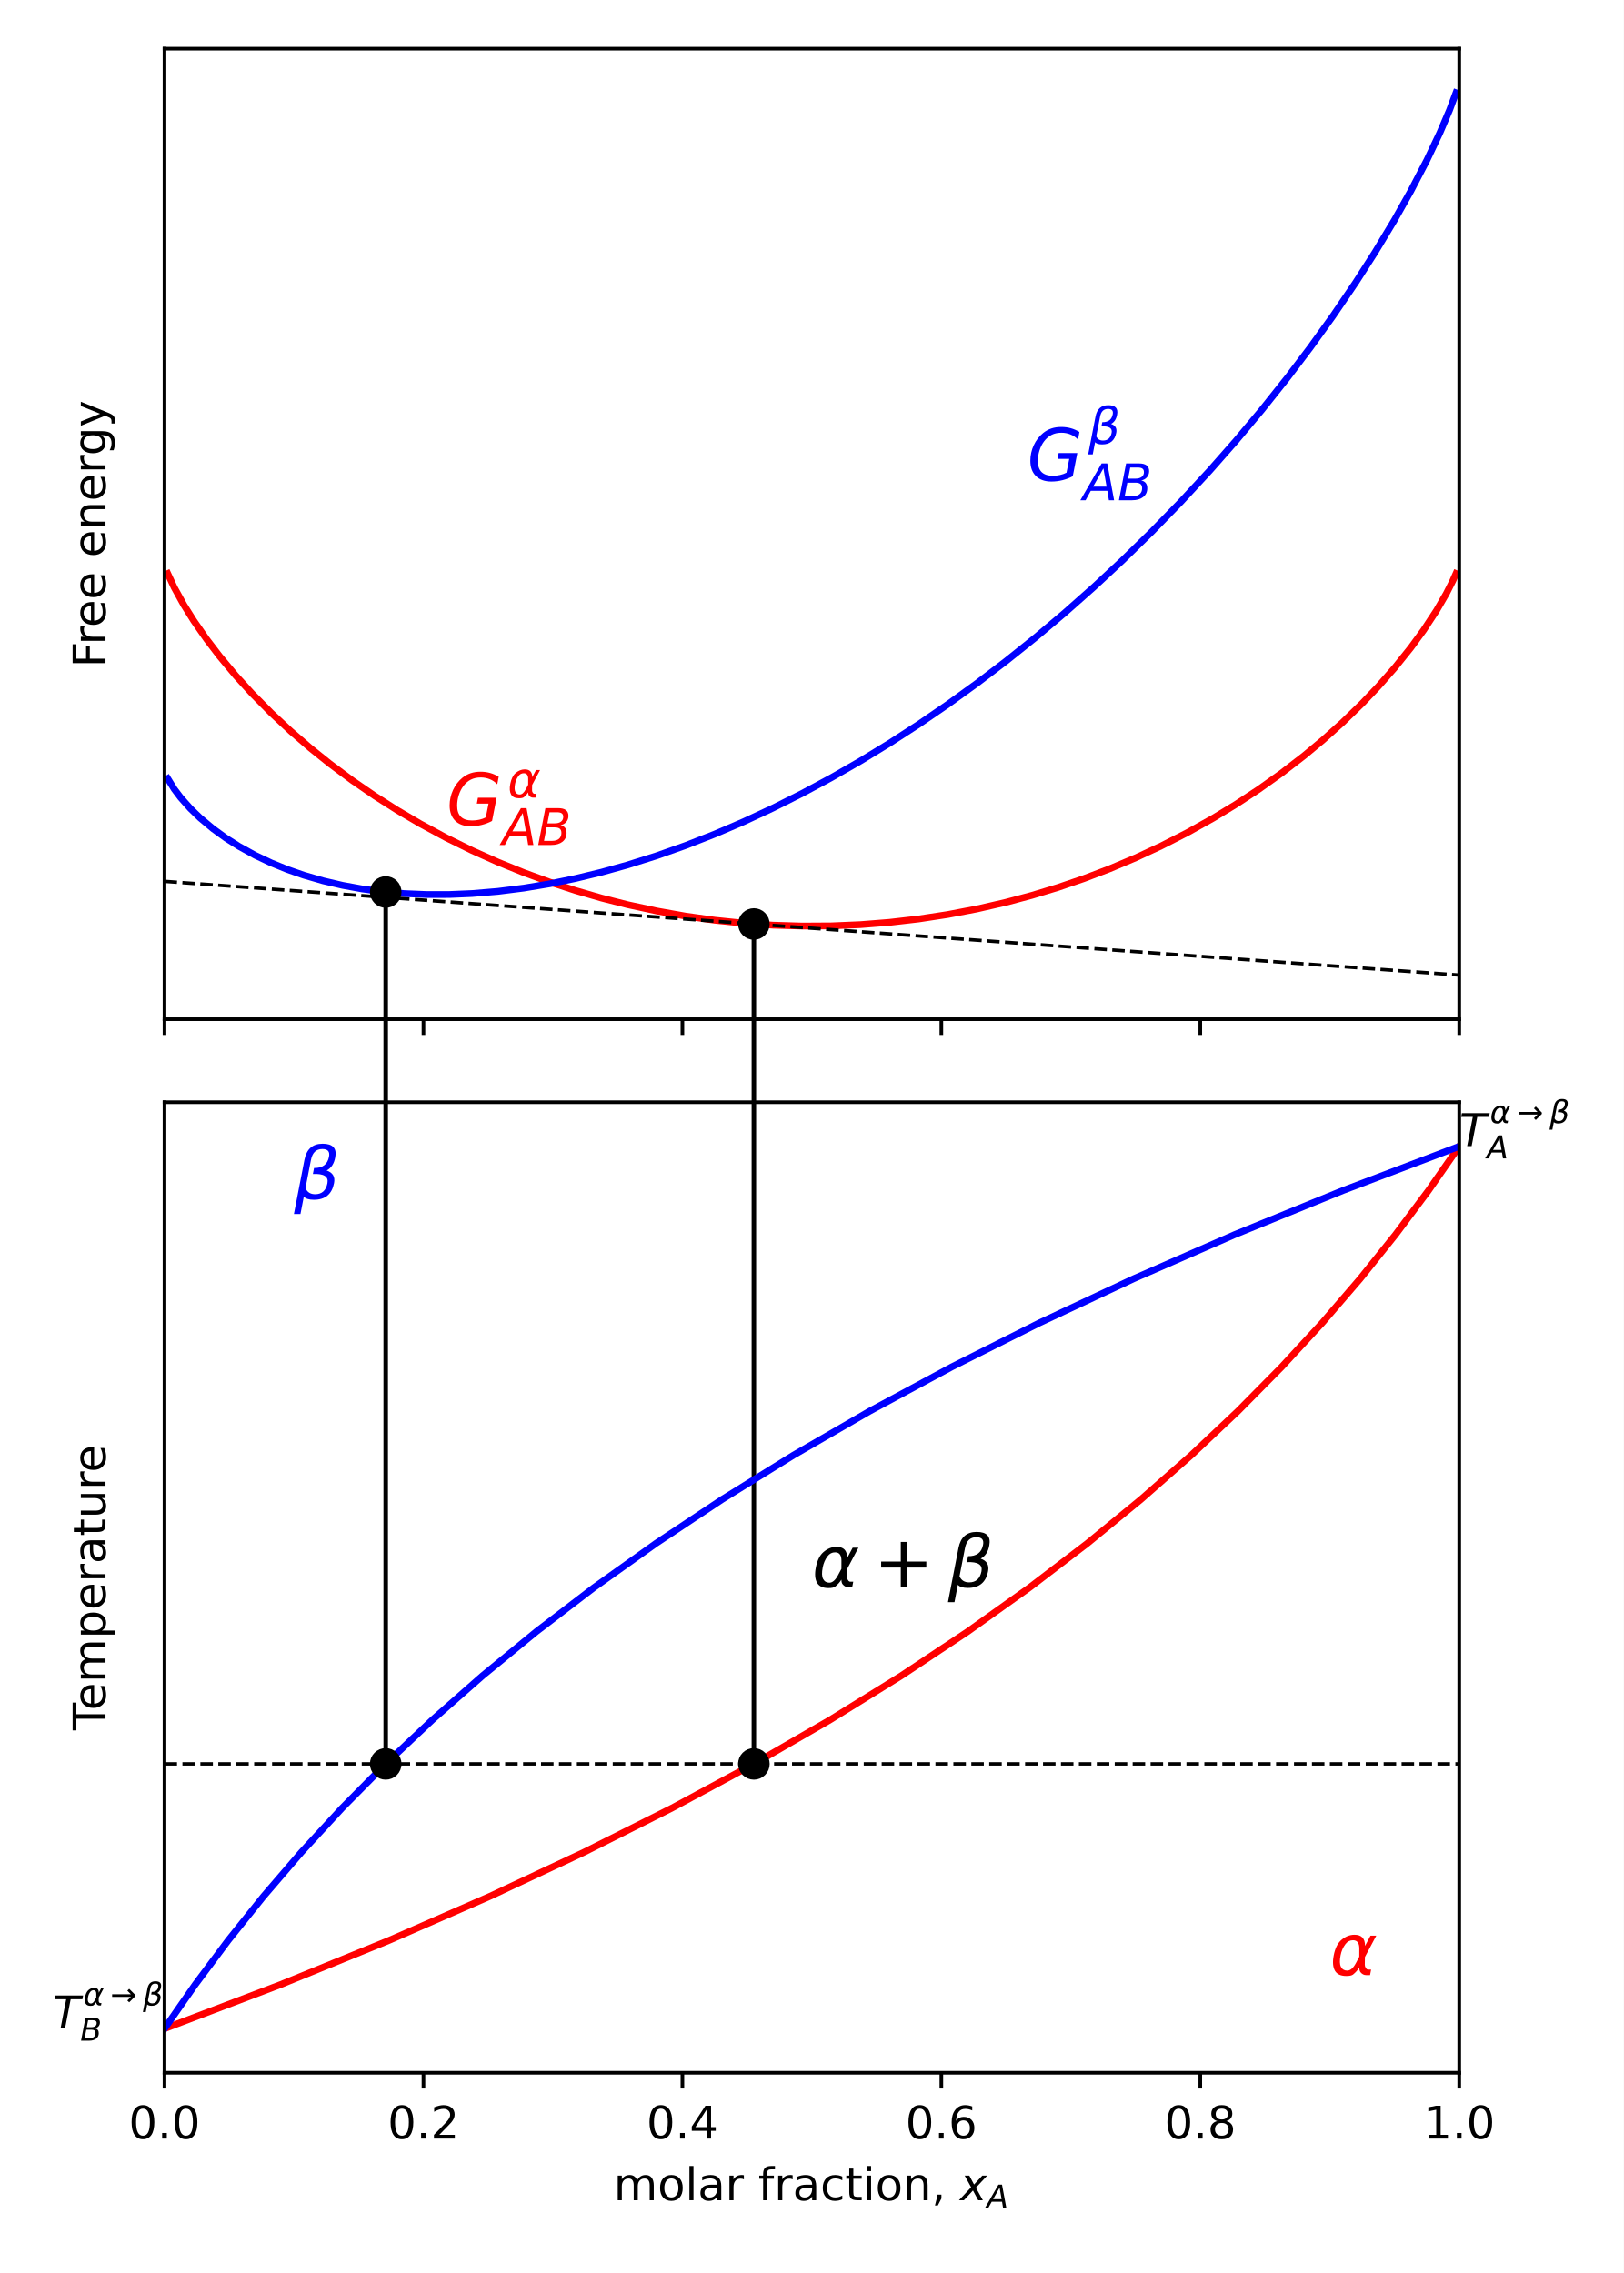
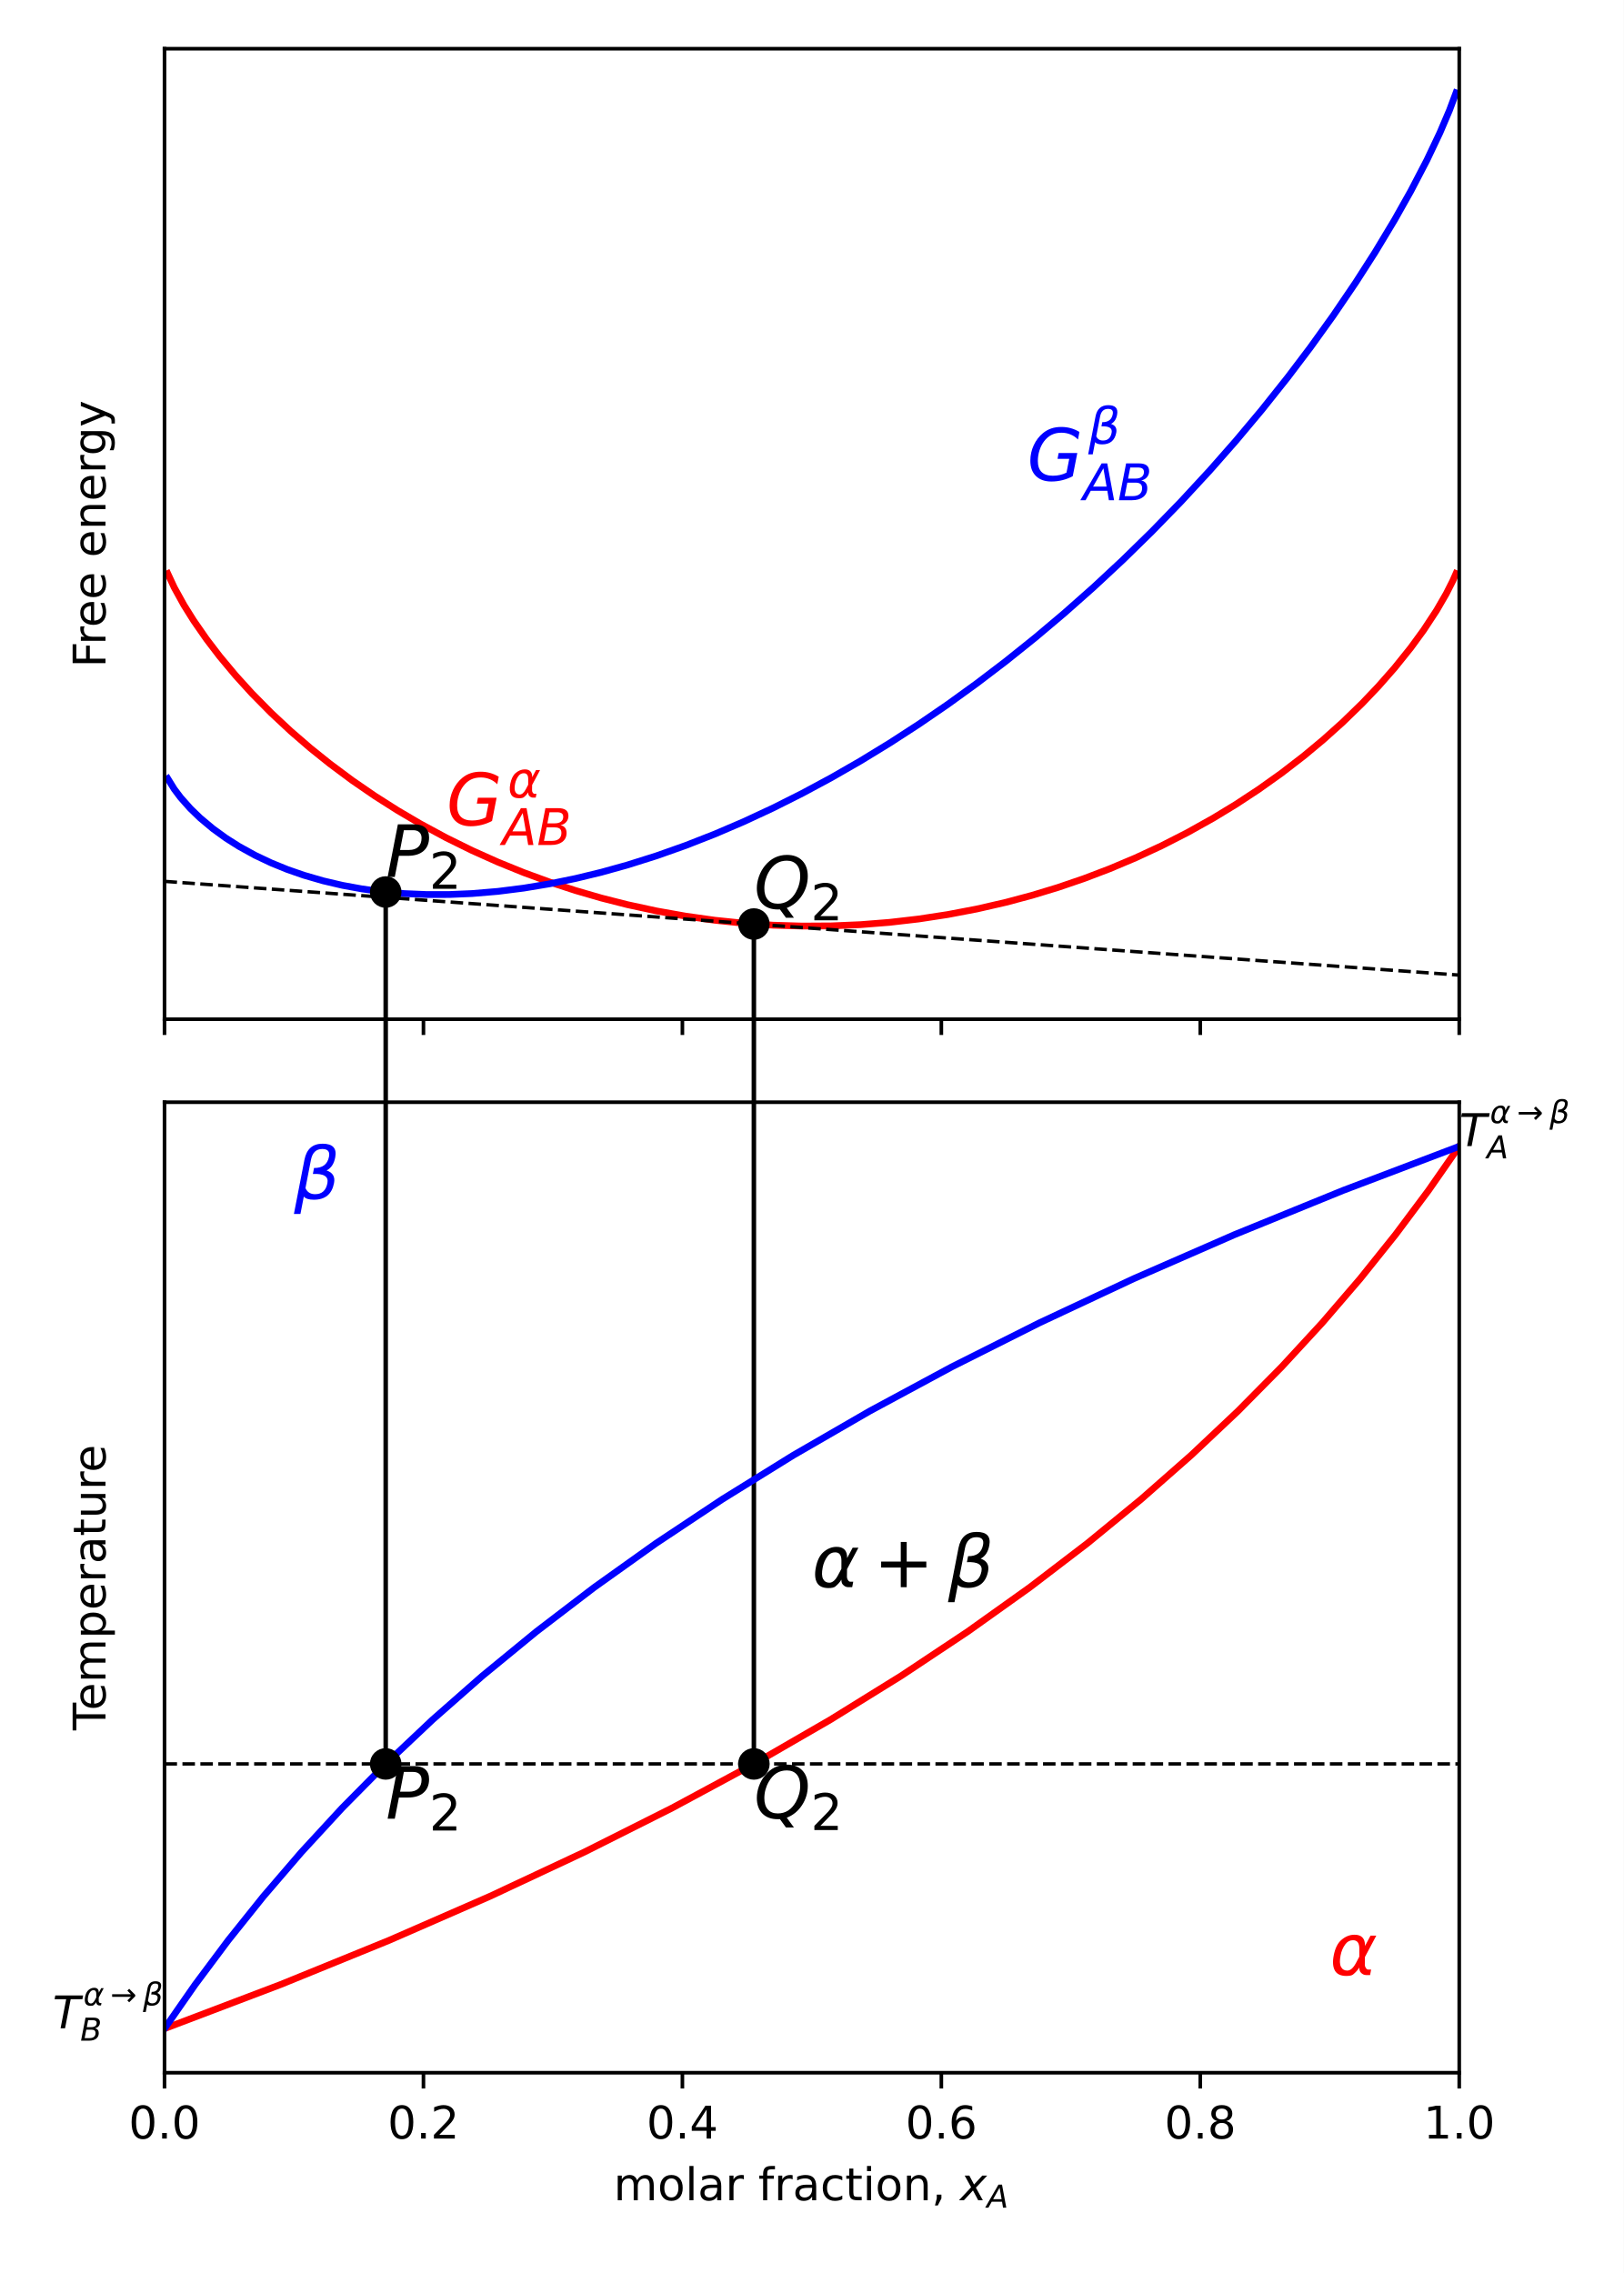
<svg xmlns="http://www.w3.org/2000/svg" xmlns:xlink="http://www.w3.org/1999/xlink" width="360pt" height="504pt" viewBox="0 0 360 504" version="1.1">
  <defs>
    <style type="text/css">*{stroke-linejoin: round; stroke-linecap: butt}</style>
  </defs>
  <g id="figure_1">
    <g id="patch_1">
      <path d="M 0 504  L 360 504  L 360 0  L 0 0  z " style="fill: #ffffff" />
    </g>
    <g id="axes_1">
      <g id="patch_2">
        <path d="M 36.472 225.994  L 323.528 225.994  L 323.528 10.8  L 36.472 10.8  z " style="fill: #ffffff" />
      </g>
      <g id="matplotlib.axis_1">
        <g id="xtick_1">
          <g id="line2d_1">
            <defs>
-               <path id="m51d8b4764d" d="M 0 0  L 0 3.5  " style="stroke: #000000; stroke-width: 0.8" />
+               <path id="mfe0e79a951" d="M 0 0  L 0 3.5  " style="stroke: #000000; stroke-width: 0.8" />
            </defs>
            <g>
-               <use xlink:href="#m51d8b4764d" x="36.472" y="225.994" style="stroke: #000000; stroke-width: 0.8" />
+               <use xlink:href="#mfe0e79a951" x="36.472" y="225.994" style="stroke: #000000; stroke-width: 0.8" />
            </g>
          </g>
        </g>
        <g id="xtick_2">
          <g id="line2d_2">
            <g>
-               <use xlink:href="#m51d8b4764d" x="93.883" y="225.994" style="stroke: #000000; stroke-width: 0.8" />
+               <use xlink:href="#mfe0e79a951" x="93.883" y="225.994" style="stroke: #000000; stroke-width: 0.8" />
            </g>
          </g>
        </g>
        <g id="xtick_3">
          <g id="line2d_3">
            <g>
-               <use xlink:href="#m51d8b4764d" x="151.294" y="225.994" style="stroke: #000000; stroke-width: 0.8" />
+               <use xlink:href="#mfe0e79a951" x="151.294" y="225.994" style="stroke: #000000; stroke-width: 0.8" />
            </g>
          </g>
        </g>
        <g id="xtick_4">
          <g id="line2d_4">
            <g>
-               <use xlink:href="#m51d8b4764d" x="208.706" y="225.994" style="stroke: #000000; stroke-width: 0.8" />
+               <use xlink:href="#mfe0e79a951" x="208.706" y="225.994" style="stroke: #000000; stroke-width: 0.8" />
            </g>
          </g>
        </g>
        <g id="xtick_5">
          <g id="line2d_5">
            <g>
-               <use xlink:href="#m51d8b4764d" x="266.117" y="225.994" style="stroke: #000000; stroke-width: 0.8" />
+               <use xlink:href="#mfe0e79a951" x="266.117" y="225.994" style="stroke: #000000; stroke-width: 0.8" />
            </g>
          </g>
        </g>
        <g id="xtick_6">
          <g id="line2d_6">
            <g>
-               <use xlink:href="#m51d8b4764d" x="323.528" y="225.994" style="stroke: #000000; stroke-width: 0.8" />
+               <use xlink:href="#mfe0e79a951" x="323.528" y="225.994" style="stroke: #000000; stroke-width: 0.8" />
            </g>
          </g>
        </g>
      </g>
      <g id="matplotlib.axis_2">
        <g id="ytick_1" />
        <g id="ytick_2" />
        <g id="ytick_3" />
        <g id="ytick_4" />
        <g id="ytick_5" />
        <g id="ytick_6" />
        <g id="ytick_7" />
        <g id="ytick_8" />
        <g id="text_1">
          <g transform="translate(23.39218 148.0189) rotate(-90) scale(0.1 -0.1)">
            <defs>
              <path id="DejaVuSans-46" d="M 628 4666  L 3309 4666  L 3309 4134  L 1259 4134  L 1259 2759  L 3109 2759  L 3109 2228  L 1259 2228  L 1259 0  L 628 0  L 628 4666  z " transform="scale(0.015625)" />
              <path id="DejaVuSans-72" d="M 2631 2963  Q 2534 3019 2420 3045  Q 2306 3072 2169 3072  Q 1681 3072 1420 2755  Q 1159 2438 1159 1844  L 1159 0  L 581 0  L 581 3500  L 1159 3500  L 1159 2956  Q 1341 3275 1631 3429  Q 1922 3584 2338 3584  Q 2397 3584 2469 3576  Q 2541 3569 2628 3553  L 2631 2963  z " transform="scale(0.015625)" />
              <path id="DejaVuSans-65" d="M 3597 1894  L 3597 1613  L 953 1613  Q 991 1019 1311 708  Q 1631 397 2203 397  Q 2534 397 2845 478  Q 3156 559 3463 722  L 3463 178  Q 3153 47 2828 -22  Q 2503 -91 2169 -91  Q 1331 -91 842 396  Q 353 884 353 1716  Q 353 2575 817 3079  Q 1281 3584 2069 3584  Q 2775 3584 3186 3129  Q 3597 2675 3597 1894  z M 3022 2063  Q 3016 2534 2758 2815  Q 2500 3097 2075 3097  Q 1594 3097 1305 2825  Q 1016 2553 972 2059  L 3022 2063  z " transform="scale(0.015625)" />
              <path id="DejaVuSans-20" transform="scale(0.015625)" />
              <path id="DejaVuSans-6e" d="M 3513 2113  L 3513 0  L 2938 0  L 2938 2094  Q 2938 2591 2744 2837  Q 2550 3084 2163 3084  Q 1697 3084 1428 2787  Q 1159 2491 1159 1978  L 1159 0  L 581 0  L 581 3500  L 1159 3500  L 1159 2956  Q 1366 3272 1645 3428  Q 1925 3584 2291 3584  Q 2894 3584 3203 3211  Q 3513 2838 3513 2113  z " transform="scale(0.015625)" />
              <path id="DejaVuSans-67" d="M 2906 1791  Q 2906 2416 2648 2759  Q 2391 3103 1925 3103  Q 1463 3103 1205 2759  Q 947 2416 947 1791  Q 947 1169 1205 825  Q 1463 481 1925 481  Q 2391 481 2648 825  Q 2906 1169 2906 1791  z M 3481 434  Q 3481 -459 3084 -895  Q 2688 -1331 1869 -1331  Q 1566 -1331 1297 -1286  Q 1028 -1241 775 -1147  L 775 -588  Q 1028 -725 1275 -790  Q 1522 -856 1778 -856  Q 2344 -856 2625 -561  Q 2906 -266 2906 331  L 2906 616  Q 2728 306 2450 153  Q 2172 0 1784 0  Q 1141 0 747 490  Q 353 981 353 1791  Q 353 2603 747 3093  Q 1141 3584 1784 3584  Q 2172 3584 2450 3431  Q 2728 3278 2906 2969  L 2906 3500  L 3481 3500  L 3481 434  z " transform="scale(0.015625)" />
              <path id="DejaVuSans-79" d="M 2059 -325  Q 1816 -950 1584 -1140  Q 1353 -1331 966 -1331  L 506 -1331  L 506 -850  L 844 -850  Q 1081 -850 1212 -737  Q 1344 -625 1503 -206  L 1606 56  L 191 3500  L 800 3500  L 1894 763  L 2988 3500  L 3597 3500  L 2059 -325  z " transform="scale(0.015625)" />
            </defs>
            <use xlink:href="#DejaVuSans-46" />
            <use xlink:href="#DejaVuSans-72" x="50.27" />
            <use xlink:href="#DejaVuSans-65" x="89.133" />
            <use xlink:href="#DejaVuSans-65" x="150.656" />
            <use xlink:href="#DejaVuSans-20" x="212.18" />
            <use xlink:href="#DejaVuSans-65" x="243.967" />
            <use xlink:href="#DejaVuSans-6e" x="305.49" />
            <use xlink:href="#DejaVuSans-65" x="368.869" />
            <use xlink:href="#DejaVuSans-72" x="430.393" />
            <use xlink:href="#DejaVuSans-67" x="469.756" />
            <use xlink:href="#DejaVuSans-79" x="533.232" />
          </g>
        </g>
      </g>
      <g id="line2d_7">
-         <path d="M 37.19 127.173  L 38.625 130.262  L 40.778 134.163  L 42.931 137.603  L 45.801 141.735  L 48.672 145.493  L 52.26 149.794  L 55.848 153.745  L 60.154 158.108  L 64.46 162.126  L 68.766 165.846  L 73.072 169.305  L 78.095 173.046  L 83.119 176.501  L 88.142 179.694  L 93.165 182.647  L 98.907 185.749  L 104.648 188.579  L 110.389 191.153  L 116.13 193.484  L 121.871 195.585  L 127.612 197.464  L 133.353 199.129  L 139.094 200.588  L 145.553 201.987  L 152.012 203.138  L 158.471 204.046  L 164.93 204.713  L 171.388 205.144  L 177.847 205.339  L 184.306 205.3  L 190.765 205.027  L 197.223 204.517  L 203.682 203.77  L 210.141 202.782  L 216.6 201.549  L 223.058 200.065  L 228.8 198.529  L 234.541 196.785  L 240.282 194.824  L 246.023 192.638  L 251.764 190.217  L 257.505 187.549  L 263.246 184.619  L 268.987 181.41  L 274.011 178.356  L 279.034 175.053  L 284.058 171.48  L 289.081 167.607  L 293.387 164.02  L 297.693 160.157  L 301.999 155.973  L 305.587 152.202  L 309.175 148.121  L 312.764 143.654  L 315.634 139.723  L 318.505 135.35  L 320.658 131.631  L 322.093 128.793  L 322.81 127.173  L 322.81 127.173  " clip-path="url(#pb821c52752)" style="fill: none; stroke: #ff0000; stroke-width: 1.5; stroke-linecap: square" />
+         <path d="M 37.19 127.173  L 38.625 130.262  L 40.778 134.163  L 42.931 137.603  L 45.801 141.735  L 48.672 145.493  L 52.26 149.794  L 55.848 153.745  L 60.154 158.108  L 64.46 162.126  L 68.766 165.846  L 73.072 169.305  L 78.095 173.046  L 83.119 176.501  L 88.142 179.694  L 93.165 182.647  L 98.907 185.749  L 104.648 188.579  L 110.389 191.153  L 116.13 193.484  L 121.871 195.585  L 127.612 197.464  L 133.353 199.129  L 139.094 200.588  L 145.553 201.987  L 152.012 203.138  L 158.471 204.046  L 164.93 204.713  L 171.388 205.144  L 177.847 205.339  L 184.306 205.3  L 190.765 205.027  L 197.223 204.517  L 203.682 203.77  L 210.141 202.782  L 216.6 201.549  L 223.058 200.065  L 228.8 198.529  L 234.541 196.785  L 240.282 194.824  L 246.023 192.638  L 251.764 190.217  L 257.505 187.549  L 263.246 184.619  L 268.987 181.41  L 274.011 178.356  L 279.034 175.053  L 284.058 171.48  L 289.081 167.607  L 293.387 164.02  L 297.693 160.157  L 301.999 155.973  L 305.587 152.202  L 309.175 148.121  L 312.764 143.654  L 315.634 139.723  L 318.505 135.35  L 320.658 131.631  L 322.093 128.793  L 322.81 127.173  L 322.81 127.173  " clip-path="url(#p92607da3ba)" style="fill: none; stroke: #ff0000; stroke-width: 1.5; stroke-linecap: square" />
      </g>
      <g id="line2d_8">
-         <path d="M 37.19 172.637  L 38.625 174.961  L 40.06 176.862  L 42.213 179.284  L 44.366 181.367  L 47.236 183.769  L 50.107 185.848  L 52.978 187.669  L 56.566 189.647  L 60.154 191.346  L 63.742 192.806  L 67.33 194.054  L 71.636 195.305  L 75.942 196.313  L 80.248 197.101  L 84.554 197.687  L 89.577 198.136  L 94.601 198.349  L 99.624 198.343  L 104.648 198.13  L 110.389 197.648  L 116.13 196.923  L 121.871 195.967  L 127.612 194.79  L 133.353 193.399  L 139.094 191.8  L 145.553 189.762  L 152.012 187.474  L 158.471 184.943  L 164.93 182.173  L 171.388 179.165  L 177.847 175.922  L 184.306 172.444  L 190.765 168.732  L 197.223 164.784  L 203.682 160.599  L 210.141 156.172  L 216.6 151.5  L 223.058 146.578  L 229.517 141.398  L 235.976 135.951  L 242.435 130.229  L 248.894 124.217  L 255.352 117.9  L 261.811 111.259  L 268.27 104.271  L 274.011 97.744  L 279.752 90.891  L 285.493 83.68  L 290.517 77.041  L 295.54 70.052  L 300.564 62.658  L 304.869 55.939  L 309.175 48.788  L 312.764 42.411  L 316.352 35.525  L 319.222 29.481  L 321.375 24.434  L 322.81 20.582  L 322.81 20.582  " clip-path="url(#pb821c52752)" style="fill: none; stroke: #0000ff; stroke-width: 1.5; stroke-linecap: square" />
+         <path d="M 37.19 172.637  L 38.625 174.961  L 40.06 176.862  L 42.213 179.284  L 44.366 181.367  L 47.236 183.769  L 50.107 185.848  L 52.978 187.669  L 56.566 189.647  L 60.154 191.346  L 63.742 192.806  L 67.33 194.054  L 71.636 195.305  L 75.942 196.313  L 80.248 197.101  L 84.554 197.687  L 89.577 198.136  L 94.601 198.349  L 99.624 198.343  L 104.648 198.13  L 110.389 197.648  L 116.13 196.923  L 121.871 195.967  L 127.612 194.79  L 133.353 193.399  L 139.094 191.8  L 145.553 189.762  L 152.012 187.474  L 158.471 184.943  L 164.93 182.173  L 171.388 179.165  L 177.847 175.922  L 184.306 172.444  L 190.765 168.732  L 197.223 164.784  L 203.682 160.599  L 210.141 156.172  L 216.6 151.5  L 223.058 146.578  L 229.517 141.398  L 235.976 135.951  L 242.435 130.229  L 248.894 124.217  L 255.352 117.9  L 261.811 111.259  L 268.27 104.271  L 274.011 97.744  L 279.752 90.891  L 285.493 83.68  L 290.517 77.041  L 295.54 70.052  L 300.564 62.658  L 304.869 55.939  L 309.175 48.788  L 312.764 42.411  L 316.352 35.525  L 319.222 29.481  L 321.375 24.434  L 322.81 20.582  L 322.81 20.582  " clip-path="url(#p92607da3ba)" style="fill: none; stroke: #0000ff; stroke-width: 1.5; stroke-linecap: square" />
      </g>
      <g id="line2d_9">
-         <path d="M 36.472 195.425  L 323.528 216.213  L 323.528 216.213  " clip-path="url(#pb821c52752)" style="fill: none; stroke-dasharray: 2.775,1.2; stroke-dashoffset: 0; stroke: #000000; stroke-width: 0.75" />
+         <path d="M 36.472 195.425  L 323.528 216.213  L 323.528 216.213  " clip-path="url(#p92607da3ba)" style="fill: none; stroke-dasharray: 2.775,1.2; stroke-dashoffset: 0; stroke: #000000; stroke-width: 0.75" />
      </g>
      <g id="line2d_10">
        <defs>
-           <path id="m3670adcd7b" d="M 0 3  C 0.796 3 1.559 2.684 2.121 2.121  C 2.684 1.559 3 0.796 3 0  C 3 -0.796 2.684 -1.559 2.121 -2.121  C 1.559 -2.684 0.796 -3 0 -3  C -0.796 -3 -1.559 -2.684 -2.121 -2.121  C -2.684 -1.559 -3 -0.796 -3 0  C -3 0.796 -2.684 1.559 -2.121 2.121  C -1.559 2.684 -0.796 3 0 3  z " style="stroke: #000000" />
+           <path id="m5477c10f2e" d="M 0 3  C 0.796 3 1.559 2.684 2.121 2.121  C 2.684 1.559 3 0.796 3 0  C 3 -0.796 2.684 -1.559 2.121 -2.121  C 1.559 -2.684 0.796 -3 0 -3  C -0.796 -3 -1.559 -2.684 -2.121 -2.121  C -2.684 -1.559 -3 -0.796 -3 0  C -3 0.796 -2.684 1.559 -2.121 2.121  C -1.559 2.684 -0.796 3 0 3  z " style="stroke: #000000" />
        </defs>
-         <g clip-path="url(#pb821c52752)">
-           <use xlink:href="#m3670adcd7b" x="167.141" y="204.887" style="stroke: #000000" />
+         <g clip-path="url(#p92607da3ba)">
+           <use xlink:href="#m5477c10f2e" x="167.141" y="204.887" style="stroke: #000000" />
        </g>
      </g>
      <g id="line2d_11">
-         <g clip-path="url(#pb821c52752)">
-           <use xlink:href="#m3670adcd7b" x="85.514" y="197.792" style="stroke: #000000" />
+         <g clip-path="url(#p92607da3ba)">
+           <use xlink:href="#m5477c10f2e" x="85.514" y="197.792" style="stroke: #000000" />
        </g>
      </g>
      <g id="patch_3">
        <path d="M 36.472 225.994  L 36.472 10.8  " style="fill: none; stroke: #000000; stroke-width: 0.8; stroke-linejoin: miter; stroke-linecap: square" />
      </g>
      <g id="patch_4">
        <path d="M 323.528 225.994  L 323.528 10.8  " style="fill: none; stroke: #000000; stroke-width: 0.8; stroke-linejoin: miter; stroke-linecap: square" />
      </g>
      <g id="patch_5">
        <path d="M 36.472 225.994  L 323.528 225.994  " style="fill: none; stroke: #000000; stroke-width: 0.8; stroke-linejoin: miter; stroke-linecap: square" />
      </g>
      <g id="patch_6">
        <path d="M 36.472 10.8  L 323.528 10.8  " style="fill: none; stroke: #000000; stroke-width: 0.8; stroke-linejoin: miter; stroke-linecap: square" />
      </g>
      <g id="text_2">
        <g style="fill: #ff0000" transform="translate(93.88312 183.0507) scale(0.16 -0.16)">
          <defs>
            <path id="DejaVuSans-Oblique-47" d="M 3494 697  L 3738 1919  L 2700 1919  L 2797 2438  L 4453 2438  L 4050 384  Q 3634 156 3143 32  Q 2653 -91 2156 -91  Q 1278 -91 783 396  Q 288 884 288 1753  Q 288 2475 589 3126  Q 891 3778 1422 4213  Q 1756 4484 2153 4617  Q 2550 4750 3034 4750  Q 3472 4750 3873 4639  Q 4275 4528 4641 4306  L 4513 3634  Q 4231 3928 3853 4083  Q 3475 4238 3047 4238  Q 2550 4238 2172 4048  Q 1794 3859 1497 3463  Q 1244 3125 1098 2667  Q 953 2209 953 1734  Q 953 1081 1287 751  Q 1622 422 2284 422  Q 2616 422 2925 492  Q 3234 563 3494 697  z " transform="scale(0.015625)" />
            <path id="DejaVuSans-Oblique-3b1" d="M 2619 1628  L 2622 2350  Q 2625 3088 2069 3091  Q 1653 3094 1394 2747  Q 1069 2319 959 1747  Q 825 1059 994 731  Q 1169 397 1547 397  Q 1966 397 2319 1063  L 2619 1628  z M 2166 3578  Q 3141 3594 3128 2584  Q 3128 2584 3616 3500  L 4128 3500  L 3119 1603  L 3109 919  Q 3109 766 3194 638  Q 3291 488 3391 488  L 3669 488  L 3575 0  L 3228 0  Q 2934 0 2722 263  Q 2622 394 2619 669  Q 2416 334 2066 50  Q 1900 -81 1453 -78  Q 722 -72 456 397  Q 184 884 353 1747  Q 534 2675 1009 3097  Q 1544 3569 2166 3578  z " transform="scale(0.015625)" />
            <path id="DejaVuSans-Oblique-41" d="M 2356 4666  L 3072 4666  L 3938 0  L 3278 0  L 3084 1197  L 984 1197  L 325 0  L -341 0  L 2356 4666  z M 2584 4044  L 1275 1722  L 2988 1722  L 2584 4044  z " transform="scale(0.015625)" />
            <path id="DejaVuSans-Oblique-42" d="M 1081 4666  L 2694 4666  Q 3350 4666 3675 4422  Q 4000 4178 4000 3688  Q 4000 3238 3720 2911  Q 3441 2584 2988 2516  Q 3375 2428 3569 2181  Q 3763 1934 3763 1522  Q 3763 819 3242 409  Q 2722 0 1819 0  L 172 0  L 1081 4666  z M 1234 2228  L 903 519  L 1919 519  Q 2491 519 2800 781  Q 3109 1044 3109 1522  Q 3109 1891 2904 2059  Q 2700 2228 2247 2228  L 1234 2228  z M 1606 4147  L 1331 2741  L 2272 2741  Q 2775 2741 3058 2959  Q 3341 3178 3341 3566  Q 3341 3869 3150 4008  Q 2959 4147 2541 4147  L 1606 4147  z " transform="scale(0.015625)" />
          </defs>
          <use xlink:href="#DejaVuSans-20" transform="translate(0 0.409375)" />
          <use xlink:href="#DejaVuSans-Oblique-47" transform="translate(31.78711 0.409375)" />
          <use xlink:href="#DejaVuSans-Oblique-3b1" transform="translate(116.4779 38.69062) scale(0.7)" />
          <use xlink:href="#DejaVuSans-Oblique-41" transform="translate(109.2773 -26.93437) scale(0.7)" />
          <use xlink:href="#DejaVuSans-Oblique-42" transform="translate(157.1631 -26.93437) scale(0.7)" />
        </g>
      </g>
      <g id="text_3">
        <g style="fill: #0000ff" transform="translate(227.7169 106.641) scale(0.16 -0.16)">
          <defs>
            <path id="DejaVuSans-Oblique-3b2" d="M 872 216  L 572 -1331  L -6 -1331  L 928 3478  Q 1206 4903 2538 4903  Q 3888 4903 3659 3700  Q 3503 2844 2894 2531  Q 3713 2250 3553 1416  Q 3272 -69 1759 -66  Q 1097 -63 872 216  z M 1019 966  Q 1259 422 1875 425  Q 2775 425 2966 1406  Q 3138 2288 1675 2219  L 1778 2750  Q 2909 2731 3106 3750  Q 3241 4438 2509 4434  Q 1691 4434 1503 3459  L 1019 966  z " transform="scale(0.015625)" />
          </defs>
          <use xlink:href="#DejaVuSans-Oblique-47" transform="translate(0 0.625)" />
          <use xlink:href="#DejaVuSans-Oblique-3b2" transform="translate(84.69075 51.37344) scale(0.7)" />
          <use xlink:href="#DejaVuSans-Oblique-41" transform="translate(77.49023 -26.71875) scale(0.7)" />
          <use xlink:href="#DejaVuSans-Oblique-42" transform="translate(125.376 -26.71875) scale(0.7)" />
          <use xlink:href="#DejaVuSans-20" transform="translate(176.1328 0.625)" />
          <use xlink:href="#DejaVuSans-20" transform="translate(207.9199 0.625)" />
        </g>
      </g>
+       <g id="text_4">
+         <g transform="translate(167.1414 201.56) scale(0.16 -0.16)">
+           <defs>
+             <path id="DejaVuSans-Oblique-51" d="M 2309 -84  Q 2275 -88 2237 -89  Q 2200 -91 2125 -91  Q 1250 -91 756 411  Q 263 913 263 1797  Q 263 2319 452 2844  Q 641 3369 978 3788  Q 1369 4269 1858 4509  Q 2347 4750 2938 4750  Q 3794 4750 4287 4245  Q 4781 3741 4781 2869  Q 4781 1928 4265 1147  Q 3750 366 2919 44  L 3553 -825  L 2847 -825  L 2309 -84  z M 2919 4238  Q 2400 4238 2003 3986  Q 1606 3734 1313 3219  Q 1125 2891 1026 2522  Q 928 2153 928 1778  Q 928 1128 1239 775  Q 1550 422 2119 422  Q 2631 422 3032 676  Q 3434 931 3719 1434  Q 3909 1772 4009 2142  Q 4109 2513 4109 2881  Q 4109 3528 3796 3883  Q 3484 4238 2919 4238  z " transform="scale(0.015625)" />
+             <path id="DejaVuSans-32" d="M 1228 531  L 3431 531  L 3431 0  L 469 0  L 469 531  Q 828 903 1448 1529  Q 2069 2156 2228 2338  Q 2531 2678 2651 2914  Q 2772 3150 2772 3378  Q 2772 3750 2511 3984  Q 2250 4219 1831 4219  Q 1534 4219 1204 4116  Q 875 4013 500 3803  L 500 4441  Q 881 4594 1212 4672  Q 1544 4750 1819 4750  Q 2544 4750 2975 4387  Q 3406 4025 3406 3419  Q 3406 3131 3298 2873  Q 3191 2616 2906 2266  Q 2828 2175 2409 1742  Q 1991 1309 1228 531  z " transform="scale(0.015625)" />
+           </defs>
+           <use xlink:href="#DejaVuSans-Oblique-51" transform="translate(0 0.78125)" />
+           <use xlink:href="#DejaVuSans-32" transform="translate(78.71094 -15.625) scale(0.7)" />
+         </g>
+       </g>
+       <g id="text_5">
+         <g transform="translate(85.51361 194.4645) scale(0.16 -0.16)">
+           <defs>
+             <path id="DejaVuSans-Oblique-50" d="M 1081 4666  L 2541 4666  Q 3178 4666 3512 4369  Q 3847 4072 3847 3500  Q 3847 2731 3353 2303  Q 2859 1875 1966 1875  L 1172 1875  L 806 0  L 172 0  L 1081 4666  z M 1613 4147  L 1275 2394  L 2069 2394  Q 2606 2394 2893 2669  Q 3181 2944 3181 3456  Q 3181 3784 2986 3965  Q 2791 4147 2438 4147  L 1613 4147  z " transform="scale(0.015625)" />
+           </defs>
+           <use xlink:href="#DejaVuSans-Oblique-50" transform="translate(0 0.09375)" />
+           <use xlink:href="#DejaVuSans-32" transform="translate(60.30273 -16.3125) scale(0.7)" />
+         </g>
+       </g>
    </g>
    <g id="axes_2">
      <g id="patch_7">
        <path d="M 36.472 459.592  L 323.528 459.592  L 323.528 244.398  L 36.472 244.398  z " style="fill: #ffffff" />
      </g>
      <g id="patch_8">
        <path d="M 167.141 204.887  Q 167.141 298.004 167.141 391.121  " style="fill: none; stroke: #000000; stroke-linecap: round" />
      </g>
      <g id="patch_9">
        <path d="M 85.514 197.792  Q 85.514 294.457 85.514 391.121  " style="fill: none; stroke: #000000; stroke-linecap: round" />
      </g>
      <g id="matplotlib.axis_3">
        <g id="xtick_7">
          <g id="line2d_12">
            <g>
-               <use xlink:href="#m51d8b4764d" x="36.472" y="459.592" style="stroke: #000000; stroke-width: 0.8" />
-             </g>
-           </g>
-           <g id="text_4">
+               <use xlink:href="#mfe0e79a951" x="36.472" y="459.592" style="stroke: #000000; stroke-width: 0.8" />
+             </g>
+           </g>
+           <g id="text_6">
            <g transform="translate(28.5203 474.1904) scale(0.1 -0.1)">
              <defs>
                <path id="DejaVuSans-30" d="M 2034 4250  Q 1547 4250 1301 3770  Q 1056 3291 1056 2328  Q 1056 1369 1301 889  Q 1547 409 2034 409  Q 2525 409 2770 889  Q 3016 1369 3016 2328  Q 3016 3291 2770 3770  Q 2525 4250 2034 4250  z M 2034 4750  Q 2819 4750 3233 4129  Q 3647 3509 3647 2328  Q 3647 1150 3233 529  Q 2819 -91 2034 -91  Q 1250 -91 836 529  Q 422 1150 422 2328  Q 422 3509 836 4129  Q 1250 4750 2034 4750  z " transform="scale(0.015625)" />
                <path id="DejaVuSans-2e" d="M 684 794  L 1344 794  L 1344 0  L 684 0  L 684 794  z " transform="scale(0.015625)" />
              </defs>
              <use xlink:href="#DejaVuSans-30" />
              <use xlink:href="#DejaVuSans-2e" x="63.623" />
              <use xlink:href="#DejaVuSans-30" x="95.41" />
            </g>
          </g>
        </g>
        <g id="xtick_8">
          <g id="line2d_13">
            <g>
-               <use xlink:href="#m51d8b4764d" x="93.883" y="459.592" style="stroke: #000000; stroke-width: 0.8" />
-             </g>
-           </g>
-           <g id="text_5">
+               <use xlink:href="#mfe0e79a951" x="93.883" y="459.592" style="stroke: #000000; stroke-width: 0.8" />
+             </g>
+           </g>
+           <g id="text_7">
            <g transform="translate(85.93156 474.1904) scale(0.1 -0.1)">
-               <defs>
-                 <path id="DejaVuSans-32" d="M 1228 531  L 3431 531  L 3431 0  L 469 0  L 469 531  Q 828 903 1448 1529  Q 2069 2156 2228 2338  Q 2531 2678 2651 2914  Q 2772 3150 2772 3378  Q 2772 3750 2511 3984  Q 2250 4219 1831 4219  Q 1534 4219 1204 4116  Q 875 4013 500 3803  L 500 4441  Q 881 4594 1212 4672  Q 1544 4750 1819 4750  Q 2544 4750 2975 4387  Q 3406 4025 3406 3419  Q 3406 3131 3298 2873  Q 3191 2616 2906 2266  Q 2828 2175 2409 1742  Q 1991 1309 1228 531  z " transform="scale(0.015625)" />
-               </defs>
              <use xlink:href="#DejaVuSans-30" />
              <use xlink:href="#DejaVuSans-2e" x="63.623" />
              <use xlink:href="#DejaVuSans-32" x="95.41" />
            </g>
          </g>
        </g>
        <g id="xtick_9">
          <g id="line2d_14">
            <g>
-               <use xlink:href="#m51d8b4764d" x="151.294" y="459.592" style="stroke: #000000; stroke-width: 0.8" />
-             </g>
-           </g>
-           <g id="text_6">
+               <use xlink:href="#mfe0e79a951" x="151.294" y="459.592" style="stroke: #000000; stroke-width: 0.8" />
+             </g>
+           </g>
+           <g id="text_8">
            <g transform="translate(143.3428 474.1904) scale(0.1 -0.1)">
              <defs>
                <path id="DejaVuSans-34" d="M 2419 4116  L 825 1625  L 2419 1625  L 2419 4116  z M 2253 4666  L 3047 4666  L 3047 1625  L 3713 1625  L 3713 1100  L 3047 1100  L 3047 0  L 2419 0  L 2419 1100  L 313 1100  L 313 1709  L 2253 4666  z " transform="scale(0.015625)" />
              </defs>
              <use xlink:href="#DejaVuSans-30" />
              <use xlink:href="#DejaVuSans-2e" x="63.623" />
              <use xlink:href="#DejaVuSans-34" x="95.41" />
            </g>
          </g>
        </g>
        <g id="xtick_10">
          <g id="line2d_15">
            <g>
-               <use xlink:href="#m51d8b4764d" x="208.706" y="459.592" style="stroke: #000000; stroke-width: 0.8" />
-             </g>
-           </g>
-           <g id="text_7">
+               <use xlink:href="#mfe0e79a951" x="208.706" y="459.592" style="stroke: #000000; stroke-width: 0.8" />
+             </g>
+           </g>
+           <g id="text_9">
            <g transform="translate(200.7541 474.1904) scale(0.1 -0.1)">
              <defs>
                <path id="DejaVuSans-36" d="M 2113 2584  Q 1688 2584 1439 2293  Q 1191 2003 1191 1497  Q 1191 994 1439 701  Q 1688 409 2113 409  Q 2538 409 2786 701  Q 3034 994 3034 1497  Q 3034 2003 2786 2293  Q 2538 2584 2113 2584  z M 3366 4563  L 3366 3988  Q 3128 4100 2886 4159  Q 2644 4219 2406 4219  Q 1781 4219 1451 3797  Q 1122 3375 1075 2522  Q 1259 2794 1537 2939  Q 1816 3084 2150 3084  Q 2853 3084 3261 2657  Q 3669 2231 3669 1497  Q 3669 778 3244 343  Q 2819 -91 2113 -91  Q 1303 -91 875 529  Q 447 1150 447 2328  Q 447 3434 972 4092  Q 1497 4750 2381 4750  Q 2619 4750 2861 4703  Q 3103 4656 3366 4563  z " transform="scale(0.015625)" />
              </defs>
              <use xlink:href="#DejaVuSans-30" />
              <use xlink:href="#DejaVuSans-2e" x="63.623" />
              <use xlink:href="#DejaVuSans-36" x="95.41" />
            </g>
          </g>
        </g>
        <g id="xtick_11">
          <g id="line2d_16">
            <g>
-               <use xlink:href="#m51d8b4764d" x="266.117" y="459.592" style="stroke: #000000; stroke-width: 0.8" />
-             </g>
-           </g>
-           <g id="text_8">
+               <use xlink:href="#mfe0e79a951" x="266.117" y="459.592" style="stroke: #000000; stroke-width: 0.8" />
+             </g>
+           </g>
+           <g id="text_10">
            <g transform="translate(258.1653 474.1904) scale(0.1 -0.1)">
              <defs>
                <path id="DejaVuSans-38" d="M 2034 2216  Q 1584 2216 1326 1975  Q 1069 1734 1069 1313  Q 1069 891 1326 650  Q 1584 409 2034 409  Q 2484 409 2743 651  Q 3003 894 3003 1313  Q 3003 1734 2745 1975  Q 2488 2216 2034 2216  z M 1403 2484  Q 997 2584 770 2862  Q 544 3141 544 3541  Q 544 4100 942 4425  Q 1341 4750 2034 4750  Q 2731 4750 3128 4425  Q 3525 4100 3525 3541  Q 3525 3141 3298 2862  Q 3072 2584 2669 2484  Q 3125 2378 3379 2068  Q 3634 1759 3634 1313  Q 3634 634 3220 271  Q 2806 -91 2034 -91  Q 1263 -91 848 271  Q 434 634 434 1313  Q 434 1759 690 2068  Q 947 2378 1403 2484  z M 1172 3481  Q 1172 3119 1398 2916  Q 1625 2713 2034 2713  Q 2441 2713 2670 2916  Q 2900 3119 2900 3481  Q 2900 3844 2670 4047  Q 2441 4250 2034 4250  Q 1625 4250 1398 4047  Q 1172 3844 1172 3481  z " transform="scale(0.015625)" />
              </defs>
              <use xlink:href="#DejaVuSans-30" />
              <use xlink:href="#DejaVuSans-2e" x="63.623" />
              <use xlink:href="#DejaVuSans-38" x="95.41" />
            </g>
          </g>
        </g>
        <g id="xtick_12">
          <g id="line2d_17">
            <g>
-               <use xlink:href="#m51d8b4764d" x="323.528" y="459.592" style="stroke: #000000; stroke-width: 0.8" />
-             </g>
-           </g>
-           <g id="text_9">
+               <use xlink:href="#mfe0e79a951" x="323.528" y="459.592" style="stroke: #000000; stroke-width: 0.8" />
+             </g>
+           </g>
+           <g id="text_11">
            <g transform="translate(315.5766 474.1904) scale(0.1 -0.1)">
              <defs>
                <path id="DejaVuSans-31" d="M 794 531  L 1825 531  L 1825 4091  L 703 3866  L 703 4441  L 1819 4666  L 2450 4666  L 2450 531  L 3481 531  L 3481 0  L 794 0  L 794 531  z " transform="scale(0.015625)" />
              </defs>
              <use xlink:href="#DejaVuSans-31" />
              <use xlink:href="#DejaVuSans-2e" x="63.623" />
              <use xlink:href="#DejaVuSans-30" x="95.41" />
            </g>
          </g>
        </g>
-         <g id="text_10">
+         <g id="text_12">
          <g transform="translate(136.05 487.8686) scale(0.1 -0.1)">
            <defs>
              <path id="DejaVuSans-6d" d="M 3328 2828  Q 3544 3216 3844 3400  Q 4144 3584 4550 3584  Q 5097 3584 5394 3201  Q 5691 2819 5691 2113  L 5691 0  L 5113 0  L 5113 2094  Q 5113 2597 4934 2840  Q 4756 3084 4391 3084  Q 3944 3084 3684 2787  Q 3425 2491 3425 1978  L 3425 0  L 2847 0  L 2847 2094  Q 2847 2600 2669 2842  Q 2491 3084 2119 3084  Q 1678 3084 1418 2786  Q 1159 2488 1159 1978  L 1159 0  L 581 0  L 581 3500  L 1159 3500  L 1159 2956  Q 1356 3278 1631 3431  Q 1906 3584 2284 3584  Q 2666 3584 2933 3390  Q 3200 3197 3328 2828  z " transform="scale(0.015625)" />
              <path id="DejaVuSans-6f" d="M 1959 3097  Q 1497 3097 1228 2736  Q 959 2375 959 1747  Q 959 1119 1226 758  Q 1494 397 1959 397  Q 2419 397 2687 759  Q 2956 1122 2956 1747  Q 2956 2369 2687 2733  Q 2419 3097 1959 3097  z M 1959 3584  Q 2709 3584 3137 3096  Q 3566 2609 3566 1747  Q 3566 888 3137 398  Q 2709 -91 1959 -91  Q 1206 -91 779 398  Q 353 888 353 1747  Q 353 2609 779 3096  Q 1206 3584 1959 3584  z " transform="scale(0.015625)" />
              <path id="DejaVuSans-6c" d="M 603 4863  L 1178 4863  L 1178 0  L 603 0  L 603 4863  z " transform="scale(0.015625)" />
              <path id="DejaVuSans-61" d="M 2194 1759  Q 1497 1759 1228 1600  Q 959 1441 959 1056  Q 959 750 1161 570  Q 1363 391 1709 391  Q 2188 391 2477 730  Q 2766 1069 2766 1631  L 2766 1759  L 2194 1759  z M 3341 1997  L 3341 0  L 2766 0  L 2766 531  Q 2569 213 2275 61  Q 1981 -91 1556 -91  Q 1019 -91 701 211  Q 384 513 384 1019  Q 384 1609 779 1909  Q 1175 2209 1959 2209  L 2766 2209  L 2766 2266  Q 2766 2663 2505 2880  Q 2244 3097 1772 3097  Q 1472 3097 1187 3025  Q 903 2953 641 2809  L 641 3341  Q 956 3463 1253 3523  Q 1550 3584 1831 3584  Q 2591 3584 2966 3190  Q 3341 2797 3341 1997  z " transform="scale(0.015625)" />
              <path id="DejaVuSans-66" d="M 2375 4863  L 2375 4384  L 1825 4384  Q 1516 4384 1395 4259  Q 1275 4134 1275 3809  L 1275 3500  L 2222 3500  L 2222 3053  L 1275 3053  L 1275 0  L 697 0  L 697 3053  L 147 3053  L 147 3500  L 697 3500  L 697 3744  Q 697 4328 969 4595  Q 1241 4863 1831 4863  L 2375 4863  z " transform="scale(0.015625)" />
              <path id="DejaVuSans-63" d="M 3122 3366  L 3122 2828  Q 2878 2963 2633 3030  Q 2388 3097 2138 3097  Q 1578 3097 1268 2742  Q 959 2388 959 1747  Q 959 1106 1268 751  Q 1578 397 2138 397  Q 2388 397 2633 464  Q 2878 531 3122 666  L 3122 134  Q 2881 22 2623 -34  Q 2366 -91 2075 -91  Q 1284 -91 818 406  Q 353 903 353 1747  Q 353 2603 823 3093  Q 1294 3584 2113 3584  Q 2378 3584 2631 3529  Q 2884 3475 3122 3366  z " transform="scale(0.015625)" />
              <path id="DejaVuSans-74" d="M 1172 4494  L 1172 3500  L 2356 3500  L 2356 3053  L 1172 3053  L 1172 1153  Q 1172 725 1289 603  Q 1406 481 1766 481  L 2356 481  L 2356 0  L 1766 0  Q 1100 0 847 248  Q 594 497 594 1153  L 594 3053  L 172 3053  L 172 3500  L 594 3500  L 594 4494  L 1172 4494  z " transform="scale(0.015625)" />
              <path id="DejaVuSans-69" d="M 603 3500  L 1178 3500  L 1178 0  L 603 0  L 603 3500  z M 603 4863  L 1178 4863  L 1178 4134  L 603 4134  L 603 4863  z " transform="scale(0.015625)" />
              <path id="DejaVuSans-2c" d="M 750 794  L 1409 794  L 1409 256  L 897 -744  L 494 -744  L 750 256  L 750 794  z " transform="scale(0.015625)" />
              <path id="DejaVuSans-Oblique-78" d="M 3841 3500  L 2234 1784  L 3219 0  L 2559 0  L 1819 1388  L 531 0  L -166 0  L 1556 1844  L 641 3500  L 1300 3500  L 1972 2234  L 3144 3500  L 3841 3500  z " transform="scale(0.015625)" />
            </defs>
            <use xlink:href="#DejaVuSans-6d" transform="translate(0 0.015625)" />
            <use xlink:href="#DejaVuSans-6f" transform="translate(97.41211 0.015625)" />
            <use xlink:href="#DejaVuSans-6c" transform="translate(158.5938 0.015625)" />
            <use xlink:href="#DejaVuSans-61" transform="translate(186.377 0.015625)" />
            <use xlink:href="#DejaVuSans-72" transform="translate(247.6562 0.015625)" />
            <use xlink:href="#DejaVuSans-20" transform="translate(288.7695 0.015625)" />
            <use xlink:href="#DejaVuSans-66" transform="translate(320.5566 0.015625)" />
            <use xlink:href="#DejaVuSans-72" transform="translate(355.7617 0.015625)" />
            <use xlink:href="#DejaVuSans-61" transform="translate(396.875 0.015625)" />
            <use xlink:href="#DejaVuSans-63" transform="translate(458.1543 0.015625)" />
            <use xlink:href="#DejaVuSans-74" transform="translate(513.1348 0.015625)" />
            <use xlink:href="#DejaVuSans-69" transform="translate(552.3438 0.015625)" />
            <use xlink:href="#DejaVuSans-6f" transform="translate(580.127 0.015625)" />
            <use xlink:href="#DejaVuSans-6e" transform="translate(641.3086 0.015625)" />
            <use xlink:href="#DejaVuSans-2c" transform="translate(704.6875 0.015625)" />
            <use xlink:href="#DejaVuSans-20" transform="translate(736.4746 0.015625)" />
            <use xlink:href="#DejaVuSans-Oblique-78" transform="translate(768.2617 0.015625)" />
            <use xlink:href="#DejaVuSans-Oblique-41" transform="translate(827.4414 -16.39062) scale(0.7)" />
          </g>
        </g>
      </g>
      <g id="matplotlib.axis_4">
        <g id="ytick_9" />
        <g id="ytick_10" />
        <g id="ytick_11" />
        <g id="ytick_12" />
        <g id="ytick_13" />
        <g id="ytick_14" />
        <g id="ytick_15" />
        <g id="ytick_16" />
        <g id="ytick_17" />
-         <g id="text_11">
+         <g id="text_13">
          <g transform="translate(23.39218 383.6645) rotate(-90) scale(0.1 -0.1)">
            <defs>
              <path id="DejaVuSans-54" d="M -19 4666  L 3928 4666  L 3928 4134  L 2272 4134  L 2272 0  L 1638 0  L 1638 4134  L -19 4134  L -19 4666  z " transform="scale(0.015625)" />
              <path id="DejaVuSans-70" d="M 1159 525  L 1159 -1331  L 581 -1331  L 581 3500  L 1159 3500  L 1159 2969  Q 1341 3281 1617 3432  Q 1894 3584 2278 3584  Q 2916 3584 3314 3078  Q 3713 2572 3713 1747  Q 3713 922 3314 415  Q 2916 -91 2278 -91  Q 1894 -91 1617 61  Q 1341 213 1159 525  z M 3116 1747  Q 3116 2381 2855 2742  Q 2594 3103 2138 3103  Q 1681 3103 1420 2742  Q 1159 2381 1159 1747  Q 1159 1113 1420 752  Q 1681 391 2138 391  Q 2594 391 2855 752  Q 3116 1113 3116 1747  z " transform="scale(0.015625)" />
              <path id="DejaVuSans-75" d="M 544 1381  L 544 3500  L 1119 3500  L 1119 1403  Q 1119 906 1312 657  Q 1506 409 1894 409  Q 2359 409 2629 706  Q 2900 1003 2900 1516  L 2900 3500  L 3475 3500  L 3475 0  L 2900 0  L 2900 538  Q 2691 219 2414 64  Q 2138 -91 1772 -91  Q 1169 -91 856 284  Q 544 659 544 1381  z M 1991 3584  L 1991 3584  z " transform="scale(0.015625)" />
            </defs>
            <use xlink:href="#DejaVuSans-54" />
            <use xlink:href="#DejaVuSans-65" x="44.084" />
            <use xlink:href="#DejaVuSans-6d" x="105.607" />
            <use xlink:href="#DejaVuSans-70" x="203.02" />
            <use xlink:href="#DejaVuSans-65" x="266.496" />
            <use xlink:href="#DejaVuSans-72" x="328.02" />
            <use xlink:href="#DejaVuSans-61" x="369.133" />
            <use xlink:href="#DejaVuSans-74" x="430.412" />
            <use xlink:href="#DejaVuSans-75" x="469.621" />
            <use xlink:href="#DejaVuSans-72" x="533" />
            <use xlink:href="#DejaVuSans-65" x="571.863" />
          </g>
        </g>
      </g>
      <g id="line2d_18">
-         <path d="M 323.528 254.179  L 316.716 263.961  L 309.409 273.743  L 301.573 283.524  L 293.168 293.306  L 284.154 303.087  L 274.486 312.869  L 264.118 322.65  L 252.997 332.432  L 241.071 342.213  L 228.279 351.995  L 214.56 361.777  L 199.847 371.558  L 184.066 381.34  L 167.141 391.121  L 148.99 400.903  L 129.521 410.684  L 108.642 420.466  L 86.248 430.247  L 62.231 440.029  L 36.472 449.81  " clip-path="url(#pb8ac5af569)" style="fill: none; stroke: #ff0000; stroke-width: 1.5; stroke-linecap: square" />
+         <path d="M 323.528 254.179  L 316.716 263.961  L 309.409 273.743  L 301.573 283.524  L 293.168 293.306  L 284.154 303.087  L 274.486 312.869  L 264.118 322.65  L 252.997 332.432  L 241.071 342.213  L 228.279 351.995  L 214.56 361.777  L 199.847 371.558  L 184.066 381.34  L 167.141 391.121  L 148.99 400.903  L 129.521 410.684  L 108.642 420.466  L 86.248 430.247  L 62.231 440.029  L 36.472 449.81  " clip-path="url(#pb86aca9e55)" style="fill: none; stroke: #ff0000; stroke-width: 1.5; stroke-linecap: square" />
      </g>
      <g id="line2d_19">
-         <path d="M 323.528 254.179  L 297.769 263.961  L 273.752 273.743  L 251.358 283.524  L 230.479 293.306  L 211.01 303.087  L 192.859 312.869  L 175.934 322.65  L 160.153 332.432  L 145.44 342.213  L 131.721 351.995  L 118.929 361.777  L 107.003 371.558  L 95.882 381.34  L 85.514 391.121  L 75.846 400.903  L 66.832 410.684  L 58.427 420.466  L 50.591 430.247  L 43.284 440.029  L 36.472 449.81  " clip-path="url(#pb8ac5af569)" style="fill: none; stroke: #0000ff; stroke-width: 1.5; stroke-linecap: square" />
+         <path d="M 323.528 254.179  L 297.769 263.961  L 273.752 273.743  L 251.358 283.524  L 230.479 293.306  L 211.01 303.087  L 192.859 312.869  L 175.934 322.65  L 160.153 332.432  L 145.44 342.213  L 131.721 351.995  L 118.929 361.777  L 107.003 371.558  L 95.882 381.34  L 85.514 391.121  L 75.846 400.903  L 66.832 410.684  L 58.427 420.466  L 50.591 430.247  L 43.284 440.029  L 36.472 449.81  " clip-path="url(#pb86aca9e55)" style="fill: none; stroke: #0000ff; stroke-width: 1.5; stroke-linecap: square" />
      </g>
      <g id="line2d_20">
-         <path d="M 36.472 391.121  L 323.528 391.121  L 323.528 391.121  " clip-path="url(#pb8ac5af569)" style="fill: none; stroke-dasharray: 2.775,1.2; stroke-dashoffset: 0; stroke: #000000; stroke-width: 0.75" />
+         <path d="M 36.472 391.121  L 323.528 391.121  L 323.528 391.121  " clip-path="url(#pb86aca9e55)" style="fill: none; stroke-dasharray: 2.775,1.2; stroke-dashoffset: 0; stroke: #000000; stroke-width: 0.75" />
      </g>
      <g id="line2d_21">
-         <g clip-path="url(#pb8ac5af569)">
-           <use xlink:href="#m3670adcd7b" x="167.141" y="391.121" style="stroke: #000000" />
+         <g clip-path="url(#pb86aca9e55)">
+           <use xlink:href="#m5477c10f2e" x="167.141" y="391.121" style="stroke: #000000" />
        </g>
      </g>
      <g id="line2d_22">
-         <g clip-path="url(#pb8ac5af569)">
-           <use xlink:href="#m3670adcd7b" x="85.514" y="391.121" style="stroke: #000000" />
+         <g clip-path="url(#pb86aca9e55)">
+           <use xlink:href="#m5477c10f2e" x="85.514" y="391.121" style="stroke: #000000" />
        </g>
      </g>
      <g id="patch_10">
        <path d="M 36.472 459.592  L 36.472 244.398  " style="fill: none; stroke: #000000; stroke-width: 0.8; stroke-linejoin: miter; stroke-linecap: square" />
      </g>
      <g id="patch_11">
        <path d="M 323.528 459.592  L 323.528 244.398  " style="fill: none; stroke: #000000; stroke-width: 0.8; stroke-linejoin: miter; stroke-linecap: square" />
      </g>
      <g id="patch_12">
        <path d="M 36.472 459.592  L 323.528 459.592  " style="fill: none; stroke: #000000; stroke-width: 0.8; stroke-linejoin: miter; stroke-linecap: square" />
      </g>
      <g id="patch_13">
        <path d="M 36.472 244.398  L 323.528 244.398  " style="fill: none; stroke: #000000; stroke-width: 0.8; stroke-linejoin: miter; stroke-linecap: square" />
      </g>
-       <g id="text_12">
+       <g id="text_14">
+         <g transform="translate(167.1414 403.2787) scale(0.16 -0.16)">
+           <use xlink:href="#DejaVuSans-Oblique-51" transform="translate(0 0.78125)" />
+           <use xlink:href="#DejaVuSans-32" transform="translate(78.71094 -15.625) scale(0.7)" />
+         </g>
+       </g>
+       <g id="text_15">
+         <g transform="translate(85.51361 403.2787) scale(0.16 -0.16)">
+           <use xlink:href="#DejaVuSans-Oblique-50" transform="translate(0 0.09375)" />
+           <use xlink:href="#DejaVuSans-32" transform="translate(60.30273 -16.3125) scale(0.7)" />
+         </g>
+       </g>
+       <g id="text_16">
        <g transform="translate(11.67186 449.8105) scale(0.1 -0.1)">
          <defs>
            <path id="DejaVuSans-Oblique-54" d="M 378 4666  L 4325 4666  L 4225 4134  L 2559 4134  L 1759 0  L 1125 0  L 1925 4134  L 275 4134  L 378 4666  z " transform="scale(0.015625)" />
            <path id="DejaVuSans-2192" d="M 5050 2147  L 5050 1866  L 3822 638  L 3447 1013  L 4175 1741  L 366 1741  L 366 2272  L 4175 2272  L 3447 3000  L 3822 3375  L 5050 2147  z " transform="scale(0.015625)" />
          </defs>
          <use xlink:href="#DejaVuSans-Oblique-54" transform="translate(0 0.625)" />
          <use xlink:href="#DejaVuSans-Oblique-3b1" transform="translate(68.10076 51.37344) scale(0.7)" />
          <use xlink:href="#DejaVuSans-2192" transform="translate(127.881 51.37344) scale(0.7)" />
          <use xlink:href="#DejaVuSans-Oblique-3b2" transform="translate(200.1711 51.37344) scale(0.7)" />
          <use xlink:href="#DejaVuSans-Oblique-42" transform="translate(61.08398 -26.71875) scale(0.7)" />
        </g>
      </g>
-       <g id="text_13">
+       <g id="text_17">
        <g transform="translate(323.5281 254.1795) scale(0.1 -0.1)">
          <use xlink:href="#DejaVuSans-Oblique-54" transform="translate(0 0.625)" />
          <use xlink:href="#DejaVuSans-Oblique-3b1" transform="translate(68.10076 51.37344) scale(0.7)" />
          <use xlink:href="#DejaVuSans-2192" transform="translate(127.881 51.37344) scale(0.7)" />
          <use xlink:href="#DejaVuSans-Oblique-3b2" transform="translate(200.1711 51.37344) scale(0.7)" />
          <use xlink:href="#DejaVuSans-Oblique-41" transform="translate(61.08398 -26.71875) scale(0.7)" />
        </g>
      </g>
-       <g id="text_14">
+       <g id="text_18">
        <g style="fill: #0000ff" transform="translate(65.17749 265.9173) scale(0.16 -0.16)">
          <use xlink:href="#DejaVuSans-Oblique-3b2" transform="translate(0 0.390625)" />
        </g>
      </g>
-       <g id="text_15">
+       <g id="text_19">
        <g transform="translate(180 351.995) scale(0.16 -0.16)">
          <defs>
            <path id="DejaVuSans-2b" d="M 2944 4013  L 2944 2272  L 4684 2272  L 4684 1741  L 2944 1741  L 2944 0  L 2419 0  L 2419 1741  L 678 1741  L 678 2272  L 2419 2272  L 2419 4013  L 2944 4013  z " transform="scale(0.015625)" />
          </defs>
          <use xlink:href="#DejaVuSans-Oblique-3b1" transform="translate(0 0.390625)" />
          <use xlink:href="#DejaVuSans-2b" transform="translate(85.40039 0.390625)" />
          <use xlink:href="#DejaVuSans-Oblique-3b2" transform="translate(188.6719 0.390625)" />
        </g>
      </g>
-       <g id="text_16">
+       <g id="text_20">
        <g style="fill: #ff0000" transform="translate(294.8225 438.0726) scale(0.16 -0.16)">
          <use xlink:href="#DejaVuSans-Oblique-3b1" transform="translate(0 0.84375)" />
        </g>
      </g>
    </g>
  </g>
  <defs>
-     <clipPath id="pb821c52752">
+     <clipPath id="p92607da3ba">
      <rect x="36.472" y="10.8" width="287.056" height="215.194" />
    </clipPath>
-     <clipPath id="pb8ac5af569">
+     <clipPath id="pb86aca9e55">
      <rect x="36.472" y="244.398" width="287.056" height="215.194" />
    </clipPath>
  </defs>
</svg>
